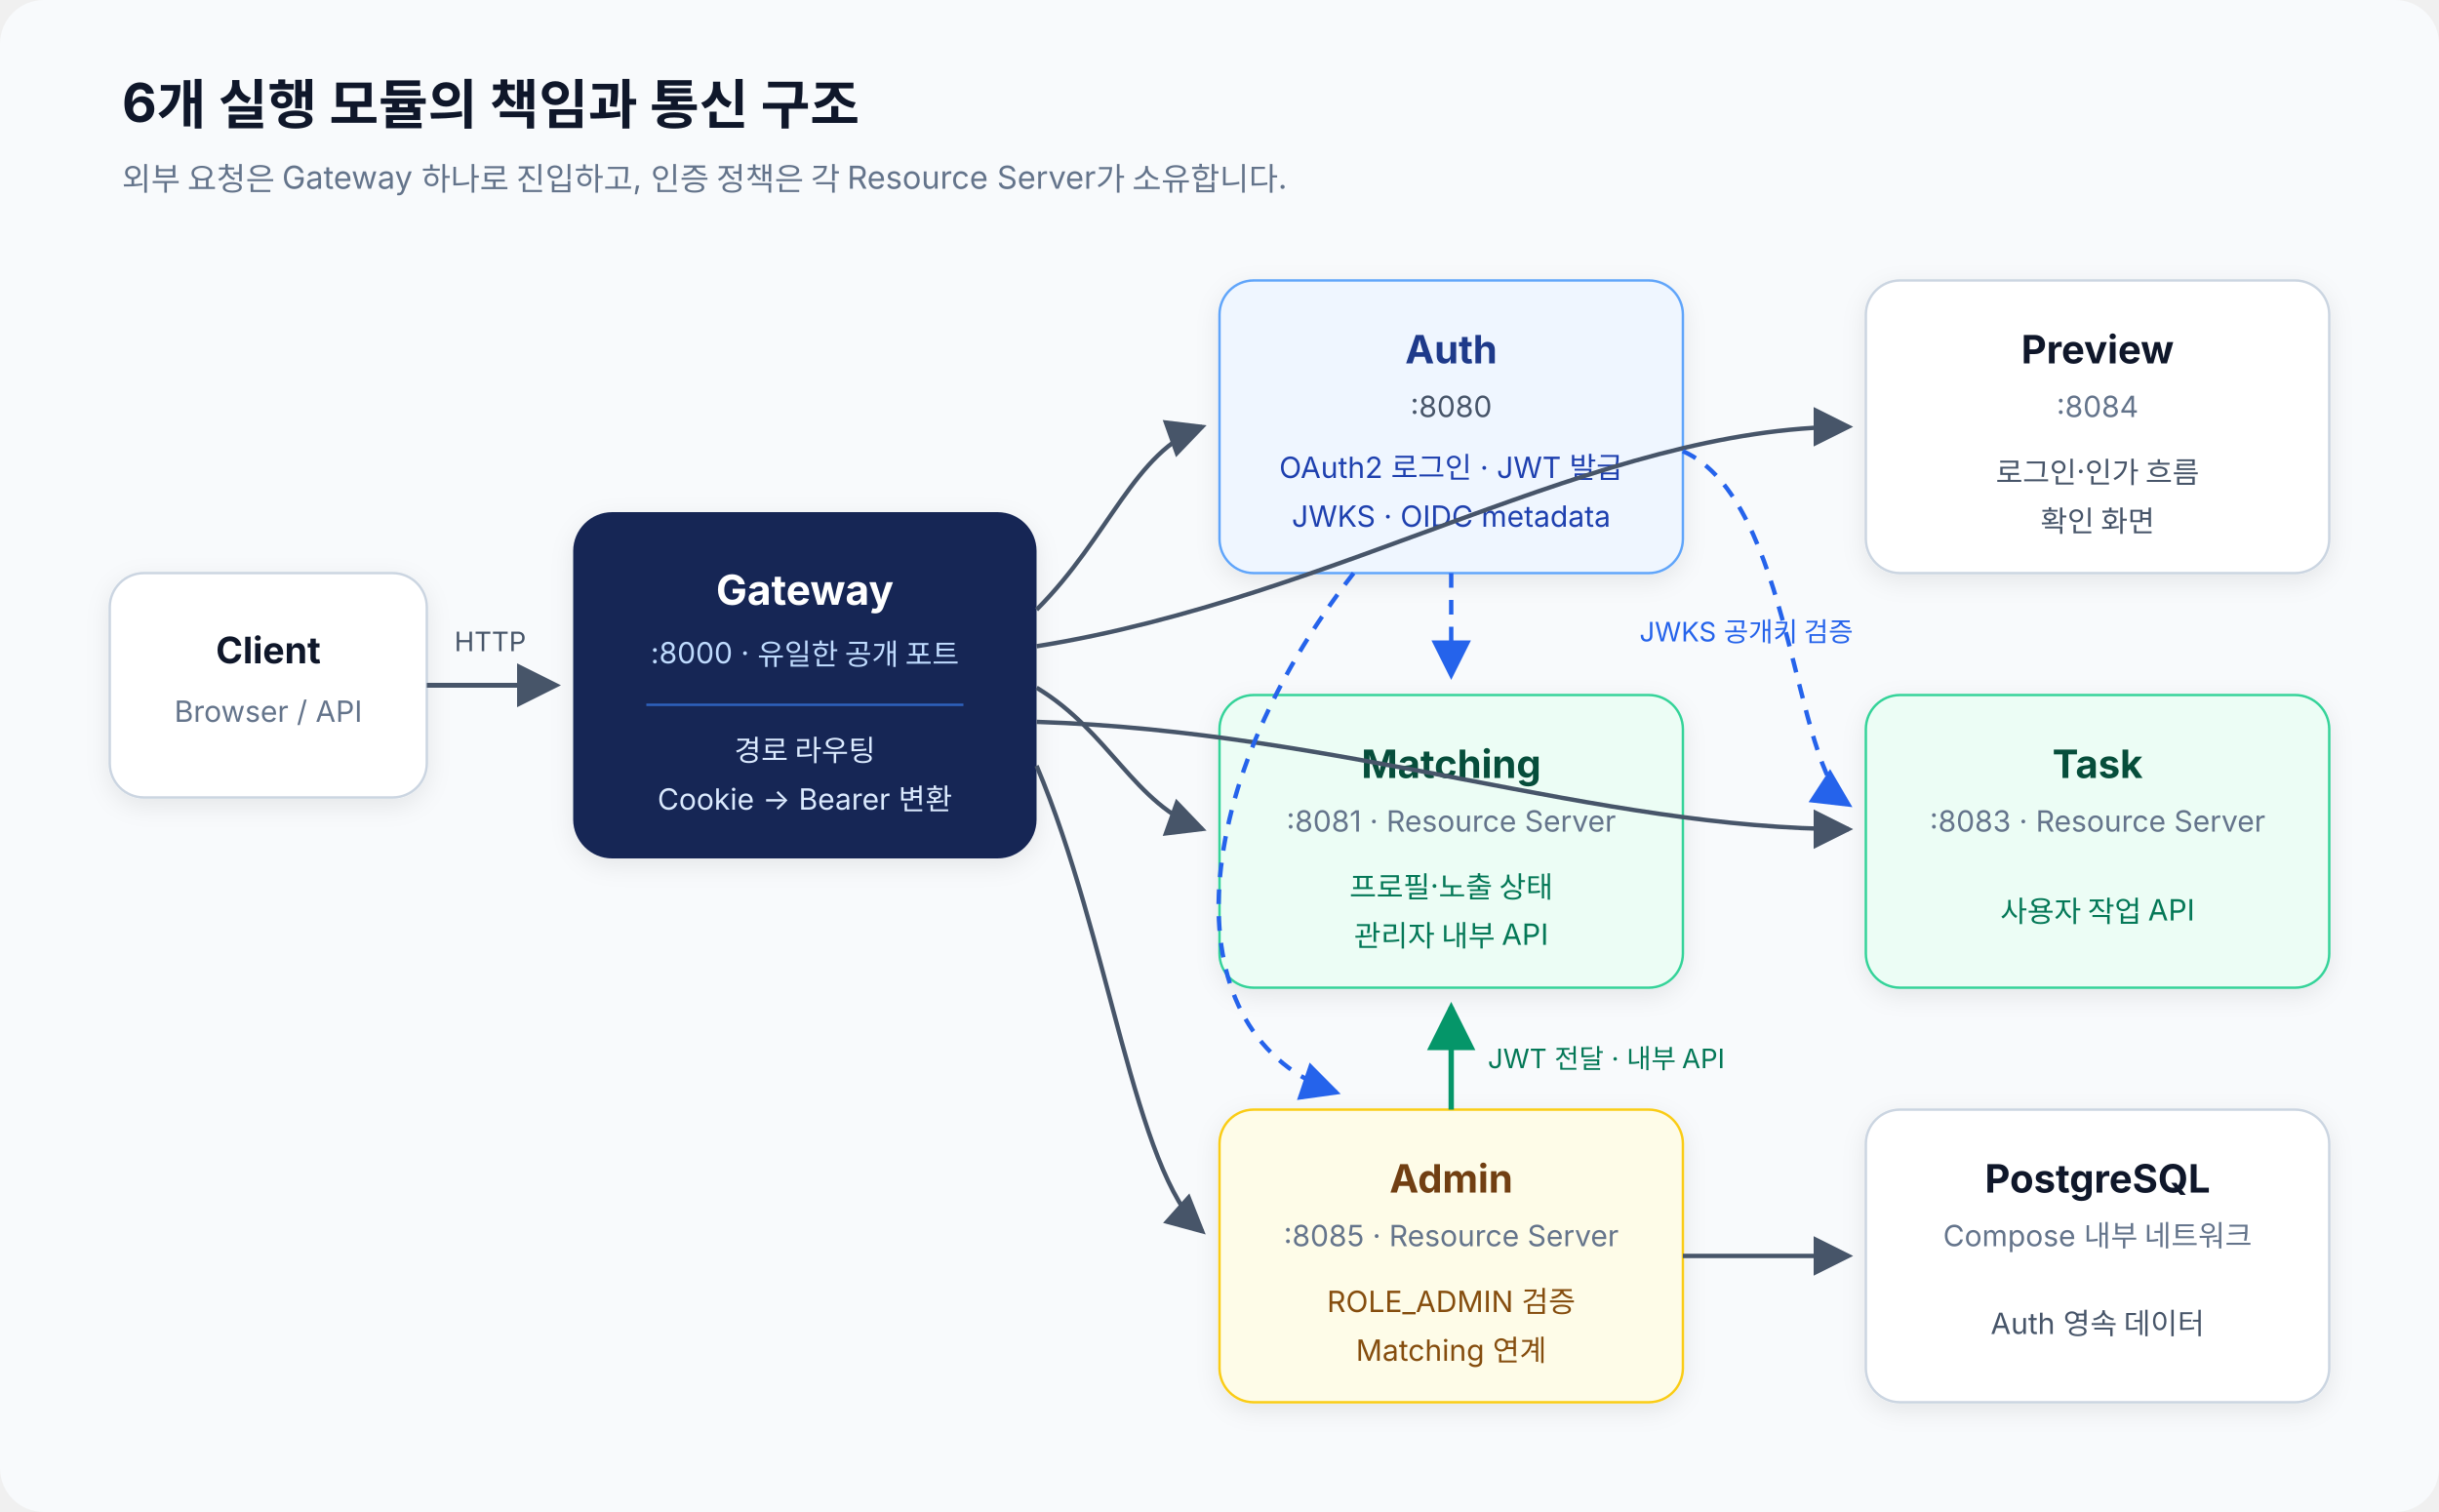
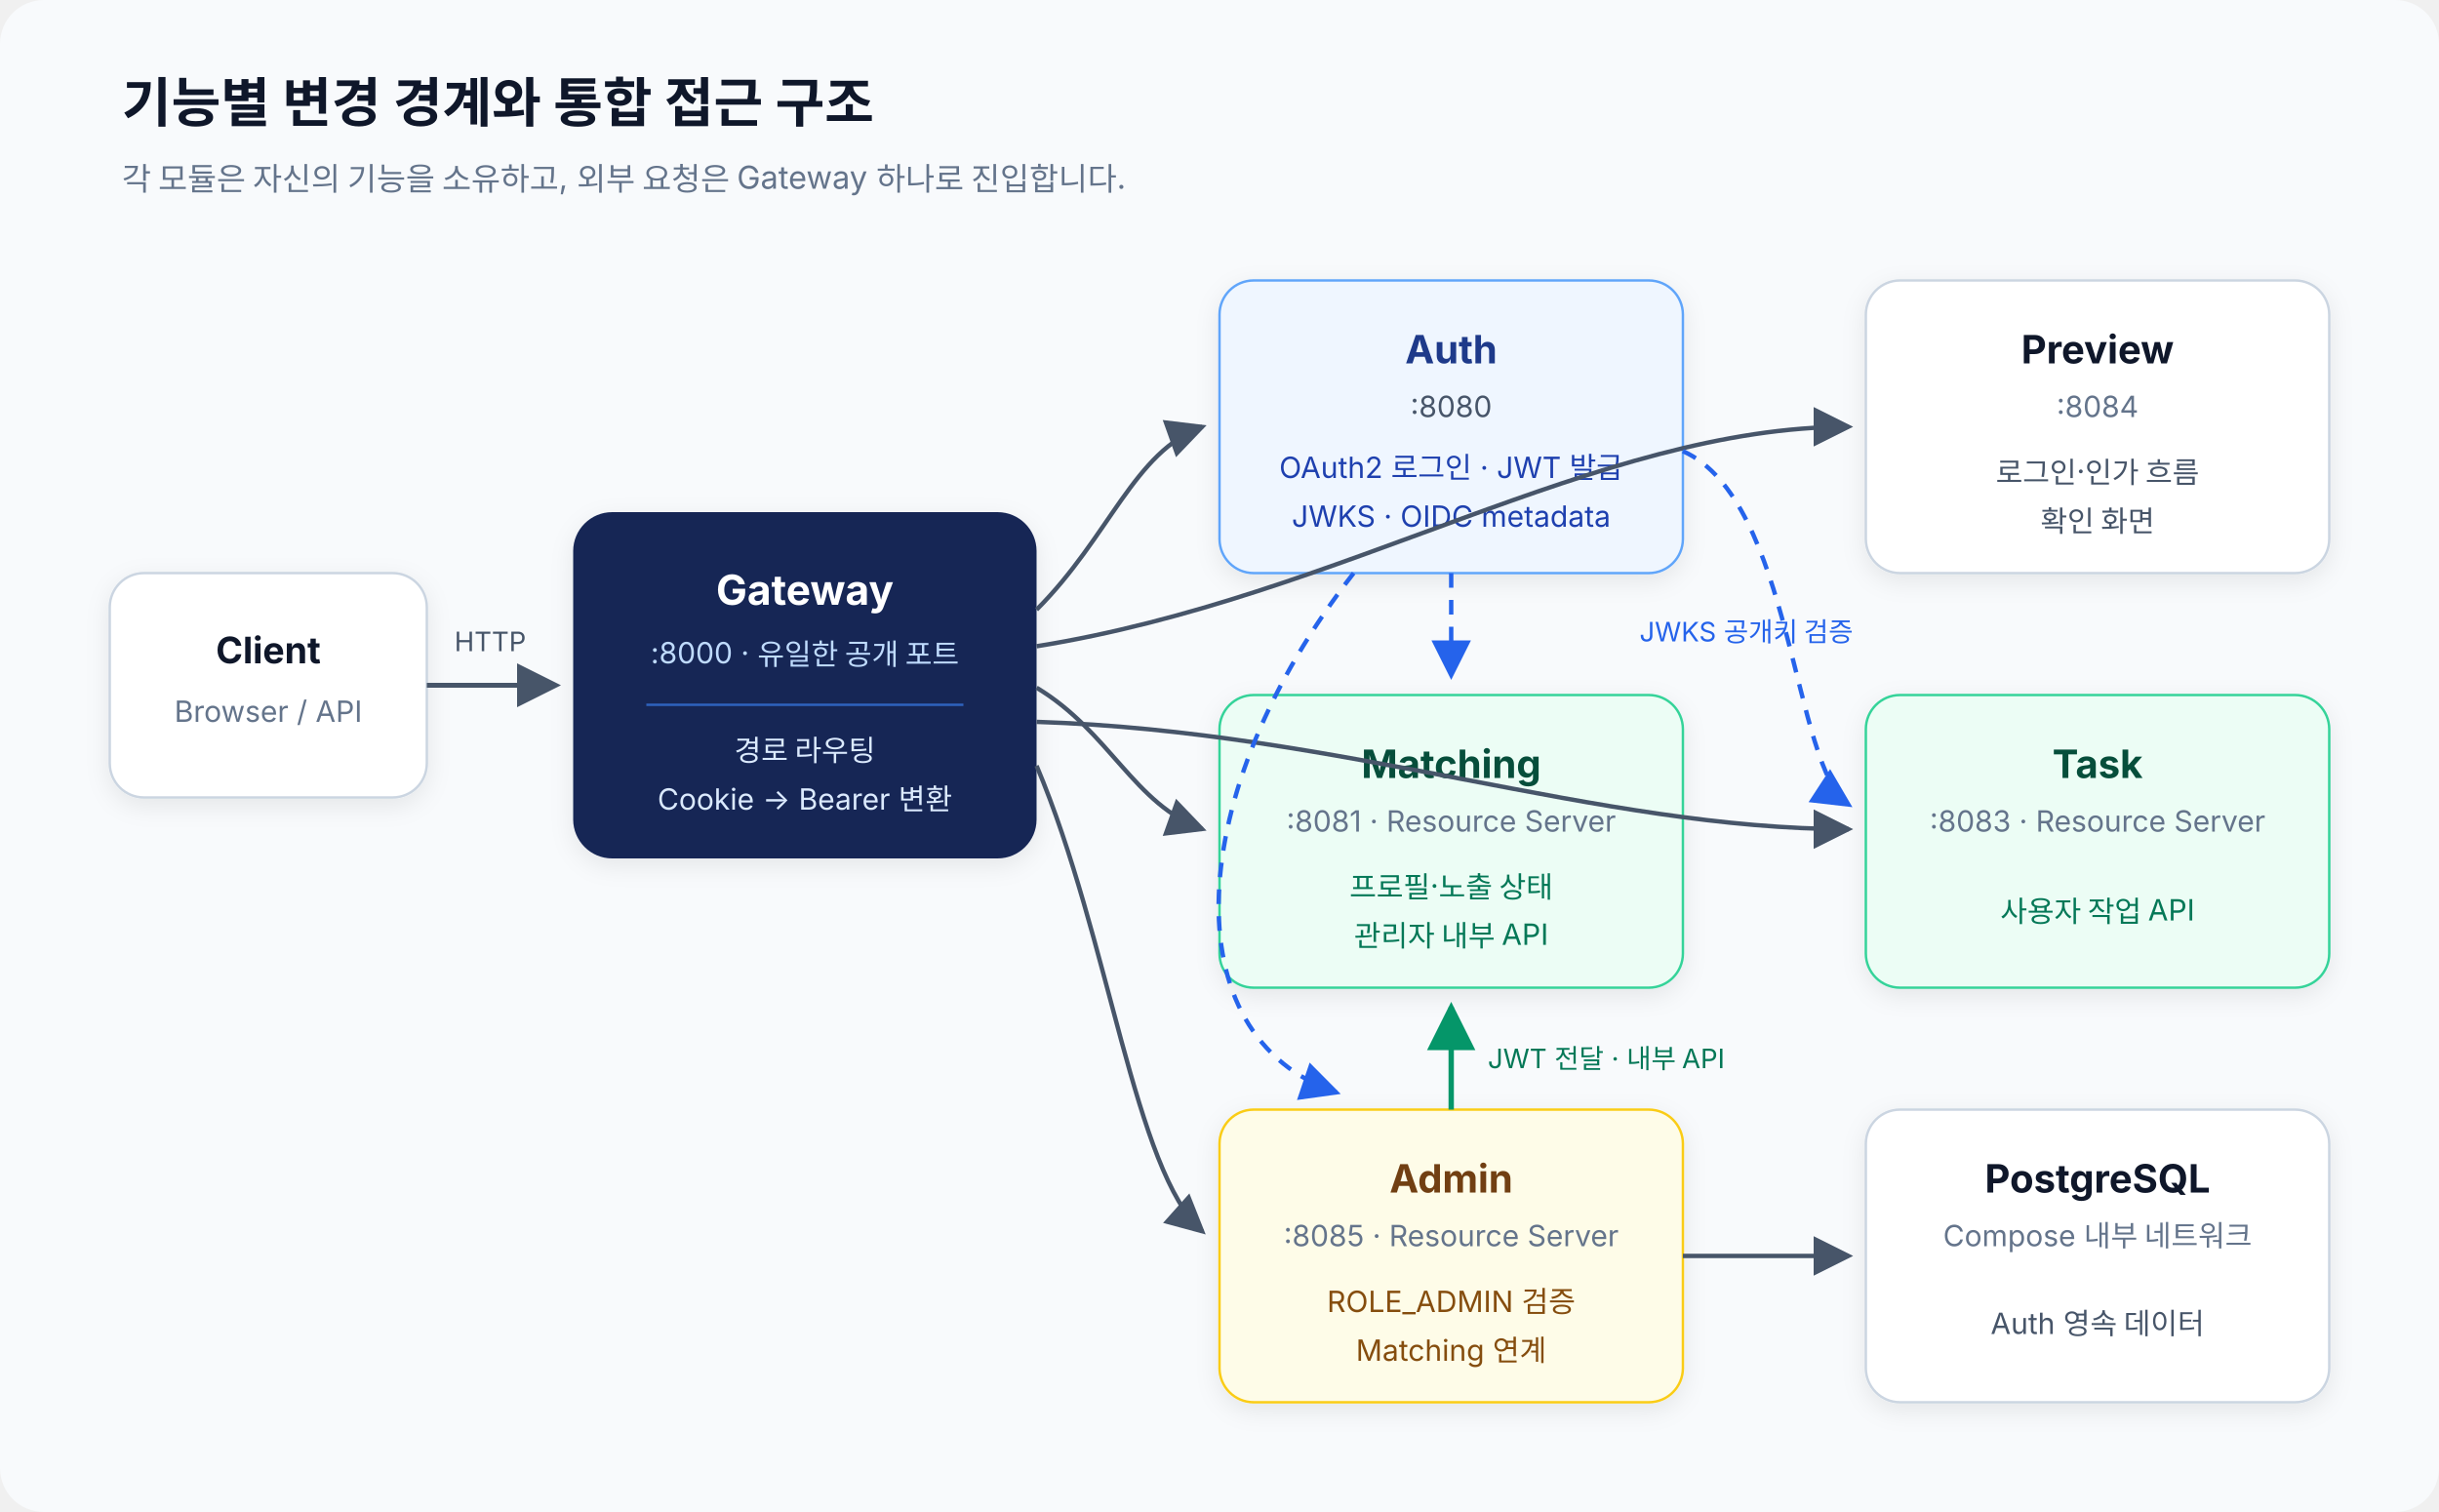
<svg xmlns="http://www.w3.org/2000/svg" viewBox="0 0 1000 620" font-family="-apple-system, BlinkMacSystemFont, 'Segoe UI', 'Malgun Gothic', sans-serif" role="img" aria-labelledby="title desc">
  <defs>
    <marker id="arrow" markerWidth="9" markerHeight="9" refX="8" refY="4.5" orient="auto">
      <path d="M0 0L9 4.5 0 9Z" fill="#475569" />
    </marker>
    <marker id="arrowBlue" markerWidth="9" markerHeight="9" refX="8" refY="4.5" orient="auto">
      <path d="M0 0L9 4.5 0 9Z" fill="#2563eb" />
    </marker>
    <marker id="arrowGreen" markerWidth="9" markerHeight="9" refX="8" refY="4.5" orient="auto">
      <path d="M0 0L9 4.5 0 9Z" fill="#059669" />
    </marker>
    <filter id="shadow" x="-20%" y="-20%" width="140%" height="140%">
      <feDropShadow dx="0" dy="3" stdDeviation="5" flood-color="#0f172a" flood-opacity=".08" />
    </filter>
  </defs>
  <rect width="1000" height="620" rx="18" fill="#f8fafc" />
-   <text x="50" y="50" font-size="22" font-weight="700" fill="#0f172a">6개 실행 모듈의 책임과 통신 구조</text>
-   <text x="50" y="78" font-size="13" fill="#64748b">외부 요청은 Gateway 하나로 진입하고, 인증 정책은 각 Resource Server가 소유합니다.</text>
+   <text x="50" y="50" font-size="22" font-weight="700" fill="#0f172a">기능별 변경 경계와 통합 접근 구조</text>
+   <text x="50" y="78" font-size="13" fill="#64748b">각 모듈은 자신의 기능을 소유하고, 외부 요청은 Gateway 하나로 진입합니다.</text>
  <rect x="45" y="235" width="130" height="92" rx="14" fill="#fff" stroke="#cbd5e1" filter="url(#shadow)" />
  <text x="110" y="272" text-anchor="middle" font-size="15" font-weight="700" fill="#0f172a">Client</text>
  <text x="110" y="296" text-anchor="middle" font-size="12" fill="#64748b">Browser / API</text>
  <rect x="235" y="210" width="190" height="142" rx="16" fill="#172554" filter="url(#shadow)" />
  <text x="330" y="248" text-anchor="middle" font-size="17" font-weight="700" fill="#fff">Gateway</text>
  <text x="330" y="272" text-anchor="middle" font-size="12" fill="#bfdbfe">:8000 · 유일한 공개 포트</text>
  <line x1="265" y1="289" x2="395" y2="289" stroke="#3b82f6" opacity=".65" />
  <text x="330" y="312" text-anchor="middle" font-size="12" fill="#dbeafe">경로 라우팅</text>
  <text x="330" y="332" text-anchor="middle" font-size="12" fill="#dbeafe">Cookie → Bearer 변환</text>
  <line x1="175" y1="281" x2="228" y2="281" stroke="#475569" stroke-width="2" marker-end="url(#arrow)" />
  <text x="201" y="267" text-anchor="middle" font-size="11" fill="#475569">HTTP</text>
  <rect x="500" y="115" width="190" height="120" rx="14" fill="#eff6ff" stroke="#60a5fa" filter="url(#shadow)" />
  <text x="595" y="149" text-anchor="middle" font-size="16" font-weight="700" fill="#1e3a8a">Auth</text>
  <text x="595" y="171" text-anchor="middle" font-size="12" fill="#475569">:8080</text>
  <text x="595" y="196" text-anchor="middle" font-size="12" fill="#1e40af">OAuth2 로그인 · JWT 발급</text>
  <text x="595" y="216" text-anchor="middle" font-size="12" fill="#1e40af">JWKS · OIDC metadata</text>
  <rect x="765" y="115" width="190" height="120" rx="14" fill="#fff" stroke="#cbd5e1" filter="url(#shadow)" />
  <text x="860" y="149" text-anchor="middle" font-size="16" font-weight="700" fill="#0f172a">Preview</text>
  <text x="860" y="171" text-anchor="middle" font-size="12" fill="#64748b">:8084</text>
  <text x="860" y="198" text-anchor="middle" font-size="12" fill="#475569">로그인·인가 흐름</text>
  <text x="860" y="218" text-anchor="middle" font-size="12" fill="#475569">확인 화면</text>
  <rect x="500" y="285" width="190" height="120" rx="14" fill="#ecfdf5" stroke="#34d399" filter="url(#shadow)" />
  <text x="595" y="319" text-anchor="middle" font-size="16" font-weight="700" fill="#064e3b">Matching</text>
  <text x="595" y="341" text-anchor="middle" font-size="12" fill="#64748b">:8081 · Resource Server</text>
  <text x="595" y="368" text-anchor="middle" font-size="12" fill="#047857">프로필·노출 상태</text>
  <text x="595" y="388" text-anchor="middle" font-size="12" fill="#047857">관리자 내부 API</text>
  <rect x="765" y="285" width="190" height="120" rx="14" fill="#ecfdf5" stroke="#34d399" filter="url(#shadow)" />
  <text x="860" y="319" text-anchor="middle" font-size="16" font-weight="700" fill="#064e3b">Task</text>
  <text x="860" y="341" text-anchor="middle" font-size="12" fill="#64748b">:8083 · Resource Server</text>
  <text x="860" y="378" text-anchor="middle" font-size="12" fill="#047857">사용자 작업 API</text>
  <rect x="500" y="455" width="190" height="120" rx="14" fill="#fefce8" stroke="#facc15" filter="url(#shadow)" />
  <text x="595" y="489" text-anchor="middle" font-size="16" font-weight="700" fill="#713f12">Admin</text>
  <text x="595" y="511" text-anchor="middle" font-size="12" fill="#64748b">:8085 · Resource Server</text>
  <text x="595" y="538" text-anchor="middle" font-size="12" fill="#854d0e">ROLE_ADMIN 검증</text>
  <text x="595" y="558" text-anchor="middle" font-size="12" fill="#854d0e">Matching 연계</text>
  <rect x="765" y="455" width="190" height="120" rx="14" fill="#fff" stroke="#cbd5e1" filter="url(#shadow)" />
  <text x="860" y="489" text-anchor="middle" font-size="16" font-weight="700" fill="#0f172a">PostgreSQL</text>
  <text x="860" y="511" text-anchor="middle" font-size="12" fill="#64748b">Compose 내부 네트워크</text>
  <text x="860" y="547" text-anchor="middle" font-size="12" fill="#475569">Auth 영속 데이터</text>
  <path d="M425 250C455 220 465 185 493 175" fill="none" stroke="#475569" stroke-width="1.8" marker-end="url(#arrow)" />
  <path d="M425 265C550 245 655 175 758 175" fill="none" stroke="#475569" stroke-width="1.8" marker-end="url(#arrow)" />
  <path d="M425 282C455 300 465 330 493 340" fill="none" stroke="#475569" stroke-width="1.8" marker-end="url(#arrow)" />
  <path d="M425 296C550 300 655 340 758 340" fill="none" stroke="#475569" stroke-width="1.8" marker-end="url(#arrow)" />
  <path d="M425 314C455 385 465 480 493 505" fill="none" stroke="#475569" stroke-width="1.8" marker-end="url(#arrow)" />
  <path d="M595 235V277" fill="none" stroke="#2563eb" stroke-width="1.8" stroke-dasharray="6 5" marker-end="url(#arrowBlue)" />
  <path d="M690 185C735 205 735 315 758 330" fill="none" stroke="#2563eb" stroke-width="1.8" stroke-dasharray="6 5" marker-end="url(#arrowBlue)" />
  <path d="M555 235C485 325 480 425 548 448" fill="none" stroke="#2563eb" stroke-width="1.8" stroke-dasharray="6 5" marker-end="url(#arrowBlue)" />
  <text x="716" y="263" text-anchor="middle" font-size="11" fill="#2563eb">JWKS 공개키 검증</text>
  <path d="M595 455V413" fill="none" stroke="#059669" stroke-width="2.2" marker-end="url(#arrowGreen)" />
  <text x="610" y="438" font-size="11" fill="#047857">JWT 전달 · 내부 API</text>
  <path d="M690 515H758" fill="none" stroke="#475569" stroke-width="1.8" marker-end="url(#arrow)" />
  <path d="M690 178H758" fill="none" stroke="#475569" stroke-width="1.8" opacity="0" />
</svg>
